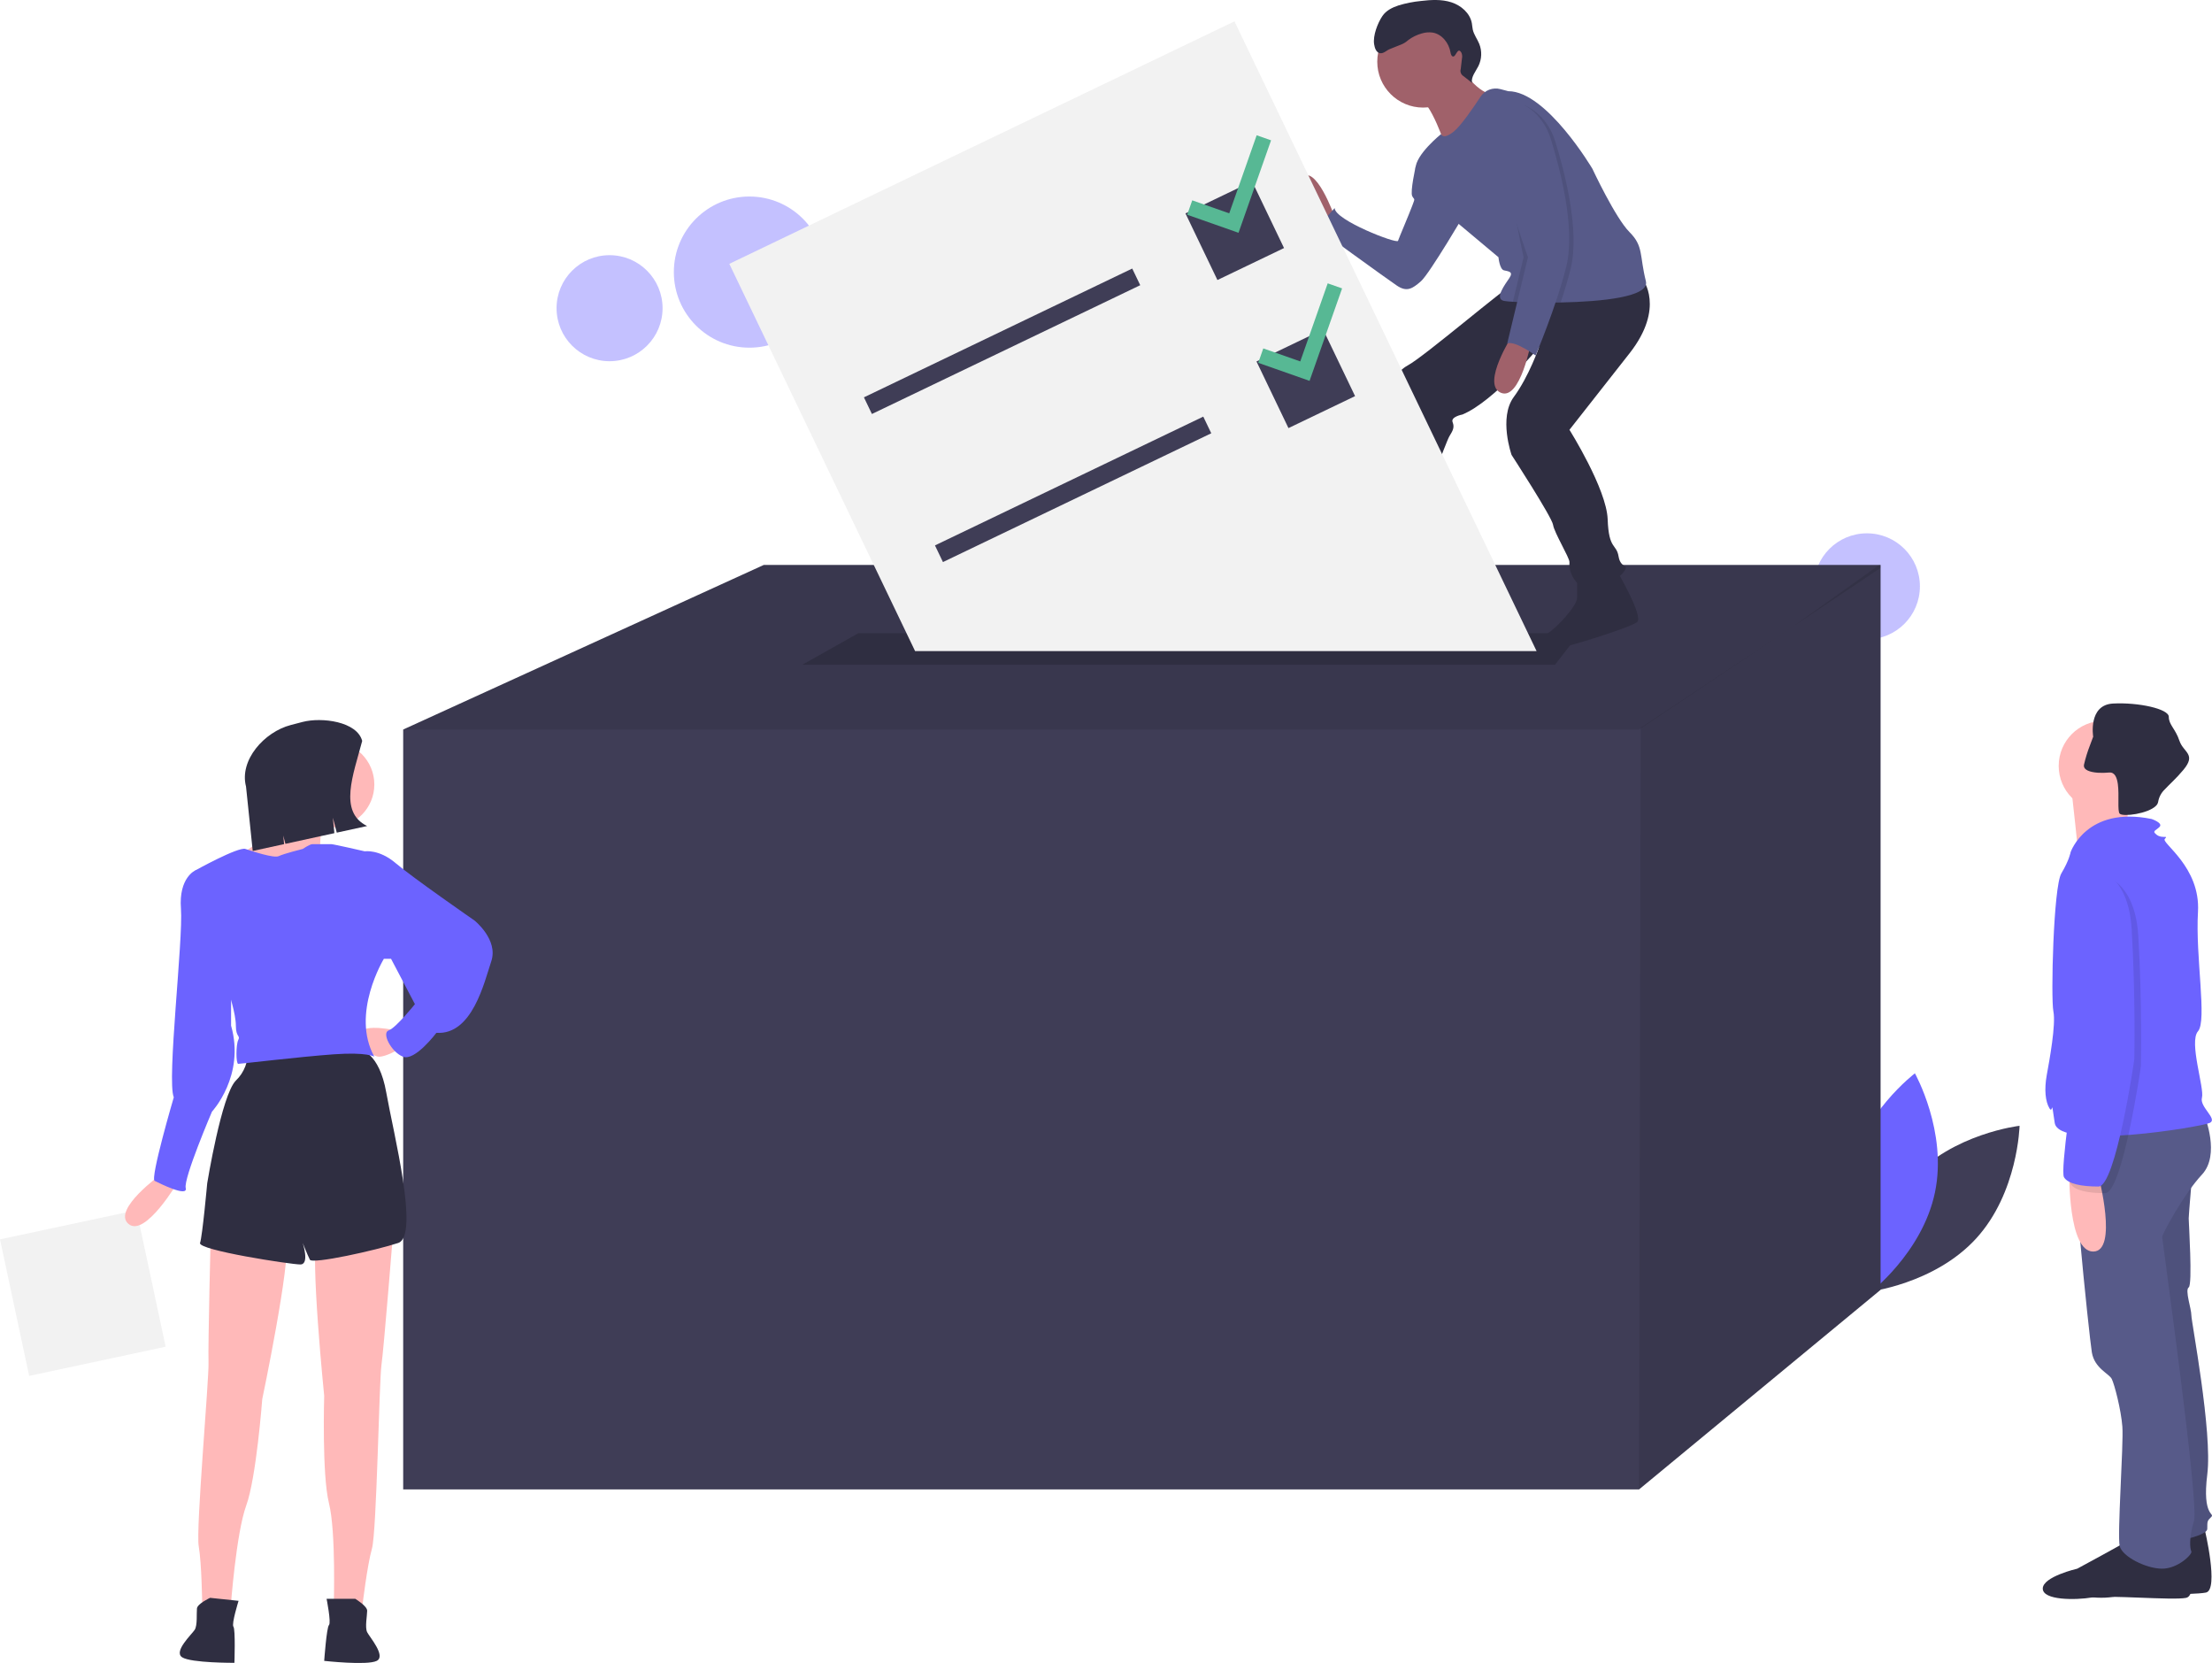
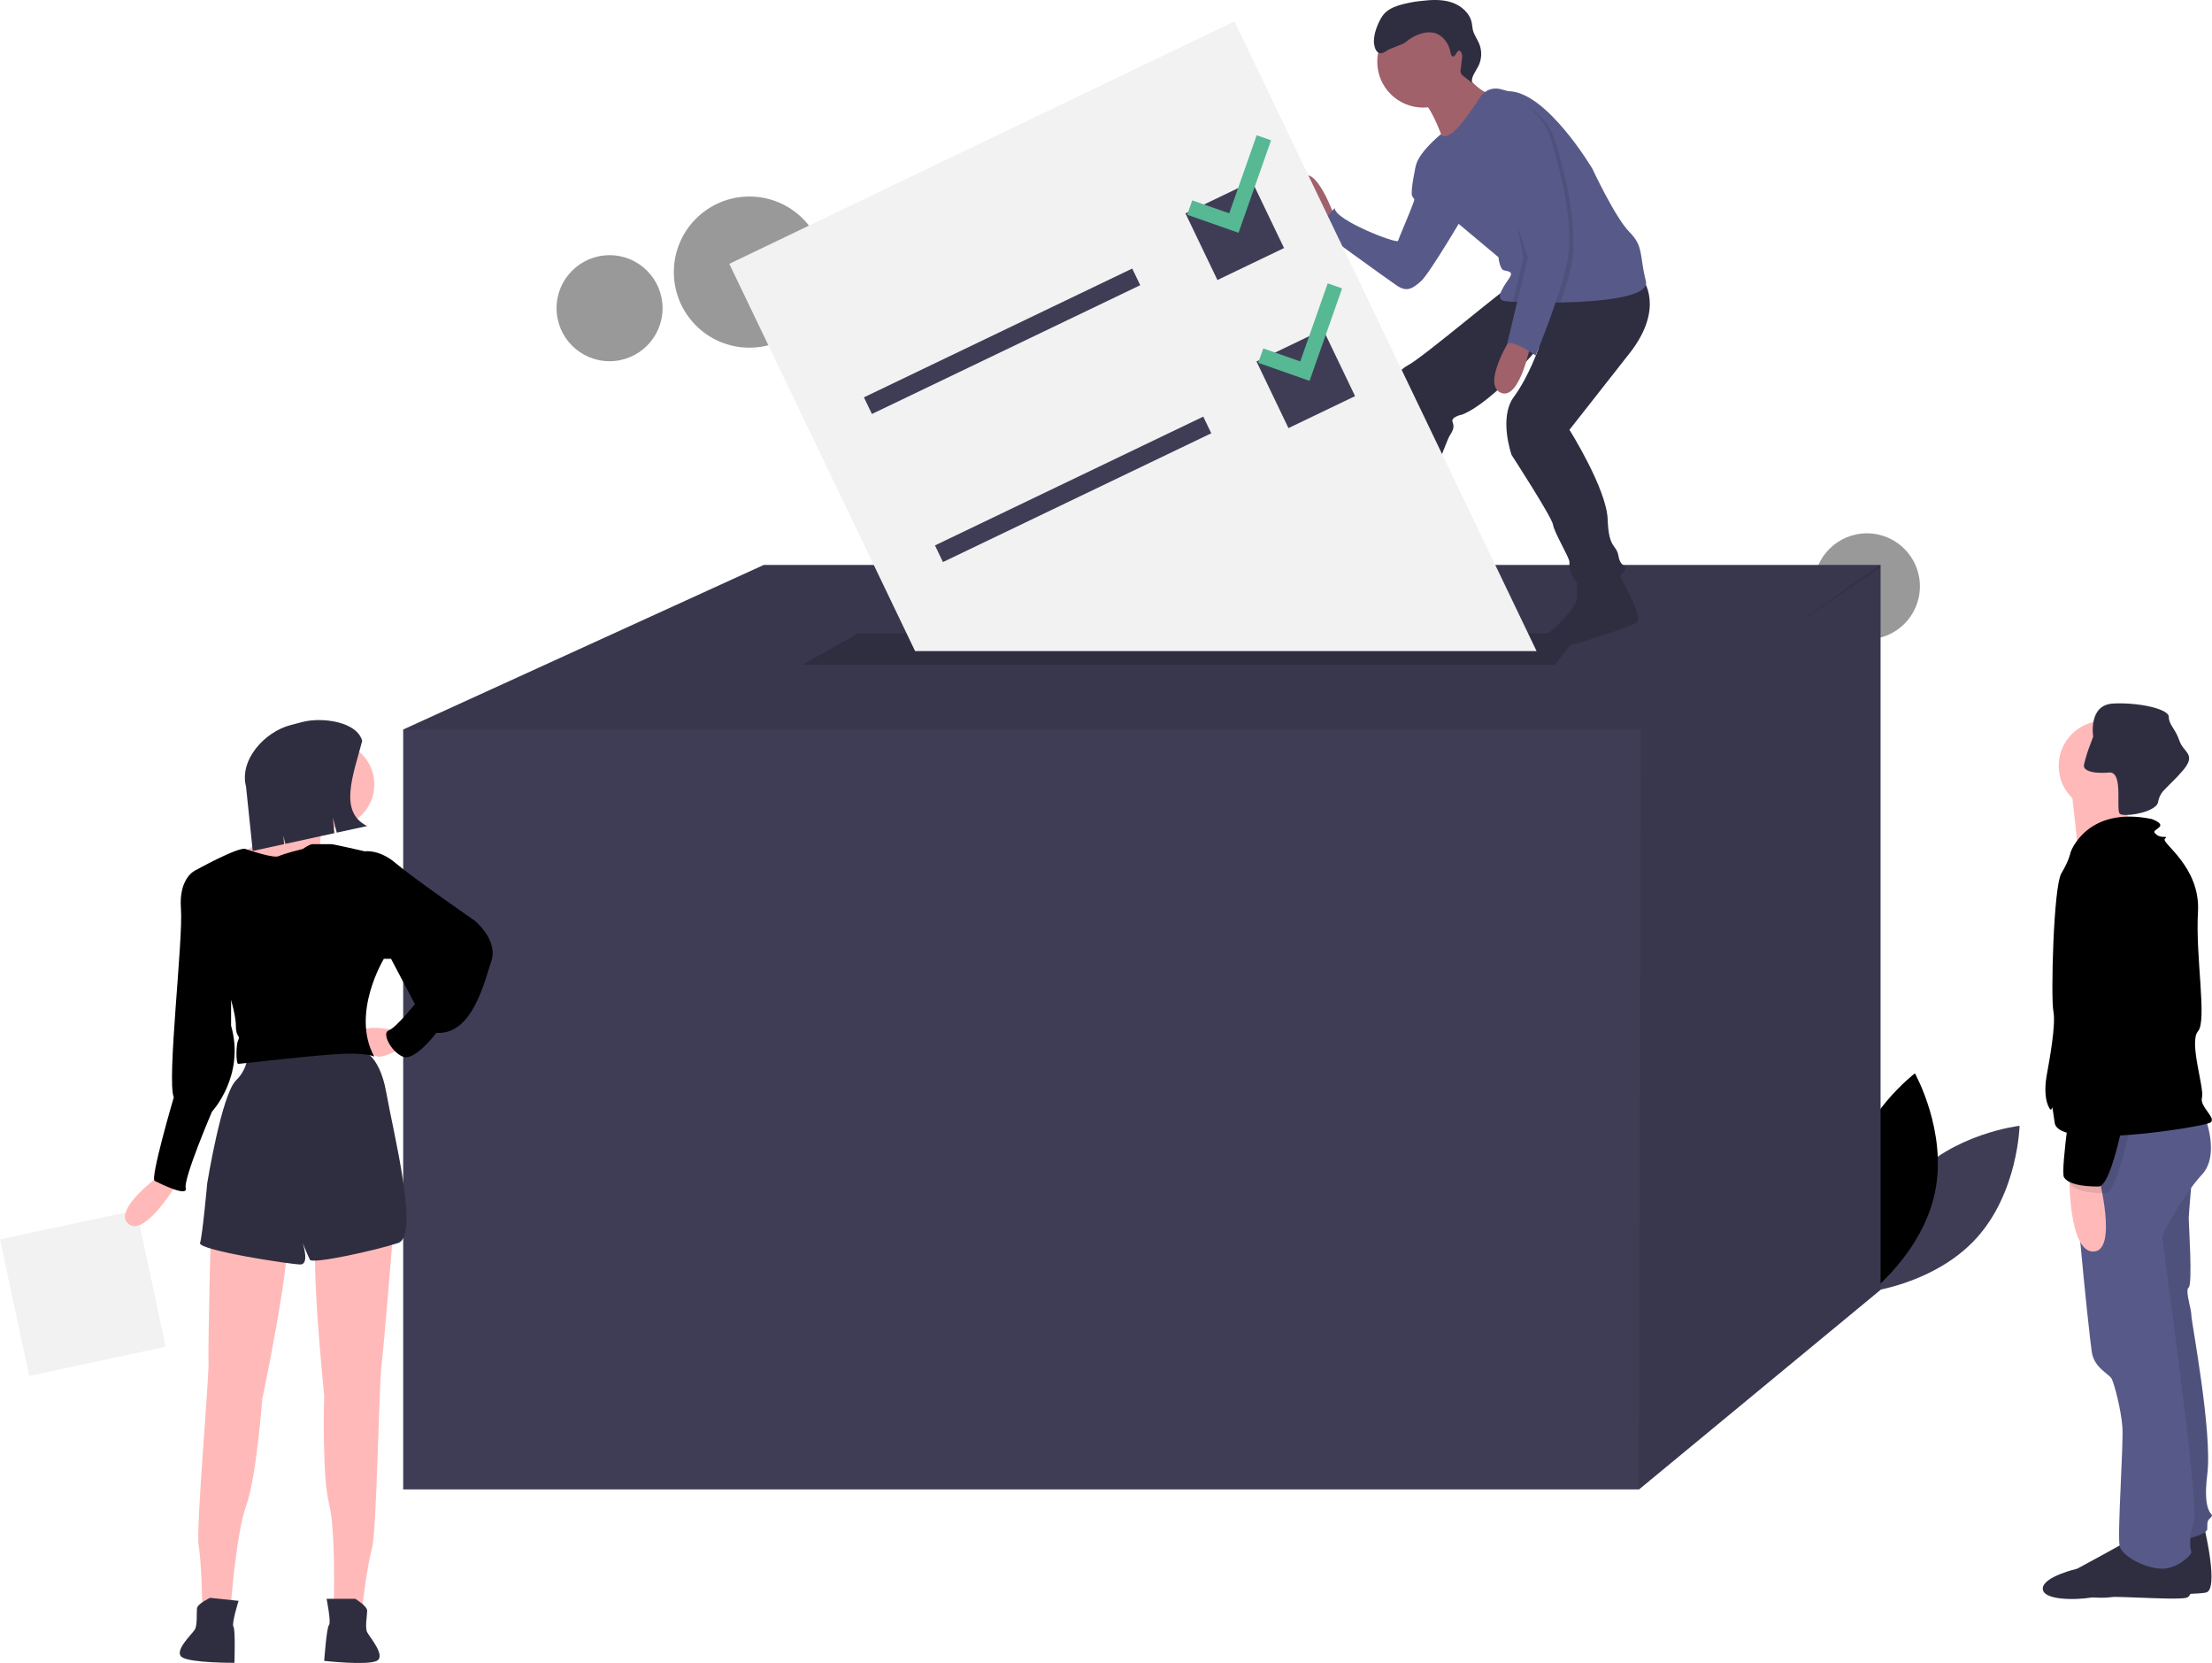
<svg xmlns="http://www.w3.org/2000/svg" id="b143eb5c-1646-401d-af9e-18dec362a251" data-name="Layer 1" width="914.817" height="687.575" viewBox="0 0 914.817 687.575">
-   <circle cx="772.098" cy="242.425" r="21.92" fill="#6c63ff" opacity="0.4" />
-   <circle cx="309.93" cy="112.501" r="31.248" fill="#6c63ff" opacity="0.4" />
-   <circle cx="252.098" cy="127.425" r="21.92" fill="#6c63ff" opacity="0.4" />
+   <circle cx="772.098" cy="242.425" r="21.92" fill="#000000" opacity="0.4" />
+   <circle cx="309.93" cy="112.501" r="31.248" fill="#000000" opacity="0.4" />
+   <circle cx="252.098" cy="127.425" r="21.92" fill="#000000" opacity="0.4" />
  <path d="M933.049,593.762c-17.32,18.962-17.949,46.584-17.949,46.584s27.453-3.122,44.773-22.084,17.949-46.584,17.949-46.584S950.369,574.8,933.049,593.762Z" transform="translate(-142.5916 -106.2126)" fill="#3f3d56" />
-   <path d="M942.833,599.218c-5.241,25.141-27.272,41.815-27.272,41.815s-13.534-24.088-8.293-49.229S934.54,549.989,934.54,549.989,948.074,574.077,942.833,599.218Z" transform="translate(-142.5916 -106.2126)" fill="#6c63ff" />
+   <path d="M942.833,599.218c-5.241,25.141-27.272,41.815-27.272,41.815s-13.534-24.088-8.293-49.229S934.54,549.989,934.54,549.989,948.074,574.077,942.833,599.218Z" transform="translate(-142.5916 -106.2126)" fill="#000000" />
  <polygon points="777.746 233.581 777.746 533.289 677.843 615.818 166.746 615.818 166.746 301.631 315.876 233.581 777.746 233.581" fill="#3f3d56" />
  <polygon points="777.746 233.581 777.746 234.782 741.882 258.788 677.843 301.631 166.746 301.631 315.876 233.581 777.746 233.581" opacity="0.1" />
  <polygon points="777.746 233.581 777.746 533.289 677.843 615.818 678.567 300.907 741.882 258.788 777.167 233.581 777.746 233.581" opacity="0.1" />
  <polygon points="643.094 274.845 331.803 274.845 354.969 261.814 653.23 261.814 643.094 274.845" fill="#2f2e41" />
  <path d="M1054.352,738.332s6.035,25.236.549,26.334-32.368.743-38.952,1.84-20.299-.743-20.299-5.681,14.264-8.229,14.264-8.229,20.299-10.972,20.847-11.521S1054.352,738.332,1054.352,738.332Z" transform="translate(-142.5916 -106.2126)" fill="#2f2e41" />
  <path d="M1049.415,589.657s-1.646,18.653-1.646,20.299,1.646,27.431,0,28.528,1.097,8.778,1.097,11.521,8.778,48.278,6.583,65.834,3.292,15.91,1.646,17.556-1.646,1.646-1.646,4.938-17.556,6.035-17.556,6.035L1018.692,623.123l9.875-36.209Z" transform="translate(-142.5916 -106.2126)" fill="#575a89" />
  <path d="M1049.415,589.657s-1.646,18.653-1.646,20.299,1.646,27.431,0,28.528,1.097,8.778,1.097,11.521,8.778,48.278,6.583,65.834,3.292,15.91,1.646,17.556-1.646,1.646-1.646,4.938-17.556,6.035-17.556,6.035L1018.692,623.123l9.875-36.209Z" transform="translate(-142.5916 -106.2126)" opacity="0.1" />
  <path d="M1046.672,746.013s5.486,19.75,0,20.847-32.368-1.257-38.952-.16-20.299,1.257-20.299-3.681,14.264-8.229,14.264-8.229,20.299-10.972,20.847-11.521S1046.672,746.013,1046.672,746.013Z" transform="translate(-142.5916 -106.2126)" fill="#2f2e41" />
  <path d="M1054.352,567.713s6.583,15.91-1.097,24.139-16.458,24.688-16.458,25.785,15.361,110.272,13.167,117.404-1.646,11.521-1.097,12.618-5.486,7.132-12.07,7.132-16.458-4.938-17.556-9.326,1.646-42.243,1.097-49.375-3.292-17.556-4.389-19.75-7.132-4.389-8.229-10.972-9.875-90.522-7.132-93.265S1054.352,567.713,1054.352,567.713Z" transform="translate(-142.5916 -106.2126)" fill="#575a89" />
  <circle cx="870.066" cy="316.665" r="18.653" fill="#ffb9b9" />
  <path d="M1024.178,432.204s-3.84,20.299-1.097,22.493-20.847,5.486-20.847,5.486-2.743-26.882-3.292-29.625S1024.178,432.204,1024.178,432.204Z" transform="translate(-142.5916 -106.2126)" fill="#ffb9b9" />
-   <path d="M998.942,458.538s6.583-19.202,33.466-13.715c0,0,4.938,1.646,3.292,3.292s-3.292,1.646-1.097,3.292,4.938,0,3.292,1.646,14.813,11.521,13.715,30.174,3.84,44.986,0,49.375,2.743,23.59,1.646,27.431,6.583,8.778,3.292,10.424-62.542,11.521-64.188,0-.549-3.292-2.194-6.035-2.194-7.681-1.097-13.715,3.84-20.847,2.743-26.334,0-51.57,3.292-57.056S998.942,458.538,998.942,458.538Z" transform="translate(-142.5916 -106.2126)" fill="#6c63ff" />
+   <path d="M998.942,458.538s6.583-19.202,33.466-13.715c0,0,4.938,1.646,3.292,3.292s-3.292,1.646-1.097,3.292,4.938,0,3.292,1.646,14.813,11.521,13.715,30.174,3.84,44.986,0,49.375,2.743,23.59,1.646,27.431,6.583,8.778,3.292,10.424-62.542,11.521-64.188,0-.549-3.292-2.194-6.035-2.194-7.681-1.097-13.715,3.84-20.847,2.743-26.334,0-51.57,3.292-57.056S998.942,458.538,998.942,458.538Z" transform="translate(-142.5916 -106.2126)" fill="#000000" />
  <path d="M1010.463,592.4s8.229,31.271-2.194,31.271-9.875-32.368-9.875-32.368Z" transform="translate(-142.5916 -106.2126)" fill="#ffb9b9" />
  <path d="M1004.428,422.878c0,1.591,2.304,2.6,5.876,2.831h.005a29.891,29.891,0,0,0,4.543-.088c2.282-.208,3.226,1.937,3.615,4.767.636,4.669-.252,11.214.773,12.24,1.415,1.415,11.735-.005,14.961-3.215a2.981,2.981,0,0,0,.949-1.723,9.166,9.166,0,0,1,2.754-5.119c1.904-2.079,4.614-4.383,7.67-8.048,5.486-6.583,0-7.132-1.646-12.07s-4.389-6.583-4.389-9.875-12.618-6.035-23.042-5.486-8.229,13.715-8.229,13.715-.62,1.591-1.361,3.643a57.214,57.214,0,0,0-2.436,7.911A3.986,3.986,0,0,0,1004.428,422.878Z" transform="translate(-142.5916 -106.2126)" fill="#2f2e41" />
  <path d="M1006.623,466.767s18.653-1.097,20.299,26.334,1.097,53.216,1.097,53.764-7.681,52.667-14.813,52.667-12.618-1.097-14.264-3.84,4.389-42.243,4.389-42.243,2.743-41.695-1.646-54.862S996.748,468.413,1006.623,466.767Z" transform="translate(-142.5916 -106.2126)" opacity="0.1" />
-   <path d="M1003.88,464.024s18.653-1.097,20.299,26.334,1.097,53.216,1.097,53.764-7.681,52.667-14.813,52.667-12.618-1.097-14.264-3.84,4.389-42.243,4.389-42.243,2.743-41.695-1.646-54.862S994.004,465.67,1003.88,464.024Z" transform="translate(-142.5916 -106.2126)" fill="#6c63ff" />
+   <path d="M1003.88,464.024s18.653-1.097,20.299,26.334,1.097,53.216,1.097,53.764-7.681,52.667-14.813,52.667-12.618-1.097-14.264-3.84,4.389-42.243,4.389-42.243,2.743-41.695-1.646-54.862S994.004,465.67,1003.88,464.024Z" transform="translate(-142.5916 -106.2126)" fill="#000000" />
  <path d="M694.573,195.854s-8.129-23.032-14-15.806,9.032,19.419,9.032,19.419Z" transform="translate(-142.5916 -106.2126)" fill="#a0616a" />
  <path d="M732.96,173.273,728.07,175.086s-2.336,10.381-1.432,12.188,1.355.452,0,4.065-5.419,13.097-5.871,14.452-26.194-8.581-26.194-13.548c0,0-5.419,6.323-8.129,7.677,0,0,29.807,21.677,33.871,24.387s6.323,1.355,9.935-1.806,18.968-29.355,18.968-29.355Z" transform="translate(-142.5916 -106.2126)" fill="#575a89" />
  <path d="M719.863,333.596s.452,4.968,1.355,5.419,7.677,11.742,0,14-12.194,1.355-14,2.258-33.419,2.71-33.871-2.258,15.355-5.871,15.355-5.871,14.452-9.484,16.71-14.452S719.863,333.596,719.863,333.596Z" transform="translate(-142.5916 -106.2126)" fill="#2f2e41" />
  <path d="M811.541,342.628s10.839,18.516,8.129,20.774-29.099,10.487-32.968,10.839c-4.968.452-8.581-3.613-4.516-5.871s12.645-11.742,12.645-14.903v-8.129Z" transform="translate(-142.5916 -106.2126)" fill="#2f2e41" />
  <path d="M821.928,221.596s9.484,11.742-5.419,30.71L791.67,283.919s15.355,24.387,15.806,37.032,3.613,9.935,4.516,15.355,4.968,2.71,1.806,6.774-14.903,7.677-18.516,4.516a11.196,11.196,0,0,1-3.613-9.032c0-1.806-6.323-12.194-6.774-15.355s-17.161-28.903-17.161-28.903-5.419-15.355.903-23.936,10.501-20.75,10.501-20.75-18.63,22.557-31.726,27.976c0,0-4.968.903-4.065,3.161s0,3.613-1.355,5.871-10.839,28.452-14,35.226-1.806,10.839-5.419,13.097-19.871.452-19.871-1.806,2.258-8.129,3.613-11.29,12.194-39.742,11.29-46.065.452-14.903,7.226-18.516,41.097-32.968,42.903-32.968S821.928,221.596,821.928,221.596Z" transform="translate(-142.5916 -106.2126)" fill="#2f2e41" />
  <circle cx="588.562" cy="25.512" r="18.968" fill="#a0616a" />
  <path d="M746.509,133.531s5.871,10.387,13.097,11.742-18.968,22.129-18.968,22.129-6.323-19.871-11.742-20.774S746.509,133.531,746.509,133.531Z" transform="translate(-142.5916 -106.2126)" fill="#a0616a" />
  <path d="M727.992,175.983c0,5.871,17.613,22.581,17.613,22.581l16.71,14s.452,4.968,2.258,5.419,4.065.452,2.258,3.161-6.323,8.581-2.258,9.484a33.199,33.199,0,0,0,3.699.352c1.084.063,2.357.122,3.789.176,3.342.117,7.524.194,12.054.163q1.931-.007,3.929-.045c17.076-.339,36.856-2.303,35.239-8.775-2.71-10.839-.903-14.452-6.774-20.323s-15.355-26.194-15.355-26.194-18.968-32.065-34.774-32.065l-3.283-.863a7.519,7.519,0,0,0-8.206,3.152c-3.17,4.828-8.17,12.081-11.092,14.42-4.516,3.613-5.221,1.021-5.221,1.021S727.992,170.112,727.992,175.983Z" transform="translate(-142.5916 -106.2126)" fill="#575a89" />
  <path d="M768.186,244.628s-13.097,20.323-4.968,23.936,12.645-21.226,12.645-21.226Z" transform="translate(-142.5916 -106.2126)" fill="#a0616a" />
  <path d="M743.554,129.582c-.728-.092-.958-1.01-1.081-1.734-.656-3.874-3.543-7.548-7.422-8.173a10.51,10.51,0,0,0-4.422.356,16.779,16.779,0,0,0-5.674,2.793,9.36,9.36,0,0,1-2.836,1.781c-.712.209-3.734,1.553-4.44,1.78-1.552.5-2.837,2.125-4.436,1.803-1.53-.308-2.111-2.155-2.356-3.696-.56-3.51,1.449-8.748,3.447-11.688,1.516-2.231,4.081-3.515,6.646-4.351a47.752,47.752,0,0,1,9.218-1.832c4.219-.498,8.589-.763,12.632.541s7.725,4.494,8.48,8.675c.157.871.187,1.763.379,2.627.47,2.107,1.864,3.878,2.677,5.878a11.319,11.319,0,0,1-.345,9.176c-1.126,2.265-3.084,4.441-2.662,6.935l-3.485-2.748a2.531,2.531,0,0,1-1.163-2.962l.507-4.364a3.84,3.84,0,0,0-.226-2.359C745.441,125.314,744.768,129.735,743.554,129.582Z" transform="translate(-142.5916 -106.2126)" fill="#2f2e41" />
  <path d="M776.315,213.467l-4.254,17.69c4.29.154,9.967.235,15.983.117,1.517-4.552,2.967-9.299,4.078-13.743,4.065-16.258-2.71-41.097-6.323-52.839s-12.645-14.903-12.645-14.903a41.185,41.185,0,0,0-10.387,5.419C756.896,159.273,776.315,213.467,776.315,213.467Z" transform="translate(-142.5916 -106.2126)" opacity="0.1" />
  <path d="M772.702,212.564l-4.43,18.417c1.084.063,2.357.122,3.789.176,3.342.117,7.524.194,12.054.163,1.63-4.837,3.207-9.94,4.394-14.691,4.065-16.258-2.71-41.097-6.323-52.839s-11.516,1.129-11.516,1.129,3.161-7.677-2.71-3.613S772.702,212.564,772.702,212.564Z" transform="translate(-142.5916 -106.2126)" opacity="0.1" />
  <path d="M771.347,148.886s9.032,3.161,12.645,14.903,10.387,36.581,6.323,52.839S777.67,253.209,777.67,253.209s-8.581-6.323-11.742-4.968l8.581-35.677S755.089,158.37,760.96,154.305A41.185,41.185,0,0,1,771.347,148.886Z" transform="translate(-142.5916 -106.2126)" fill="#575a89" />
  <polygon points="635.488 269.199 510.541 8.828 301.62 109.085 378.456 269.199 635.488 269.199" fill="#f2f2f2" />
  <rect x="495.48" y="243.491" width="123.081" height="7.639" transform="translate(-194.7588 159.1223) rotate(-25.6354)" fill="#3f3d56" />
  <rect x="524.86" y="304.714" width="123.081" height="7.639" transform="translate(-218.3543 177.8595) rotate(-25.6354)" fill="#3f3d56" />
  <rect x="637.968" y="186.326" width="30.558" height="30.558" transform="translate(-165.5124 196.2548) rotate(-25.6354)" fill="#3f3d56" />
  <rect x="667.347" y="247.548" width="30.558" height="30.558" transform="translate(-189.1079 214.9919) rotate(-25.6354)" fill="#3f3d56" />
  <polygon points="519.718 55.924 508.372 88.206 493.077 82.83 490.984 88.785 512.214 96.246 525.672 58.017 519.718 55.924" fill="#57b894" />
  <polygon points="549.097 117.146 537.751 149.428 522.457 144.053 520.364 150.007 541.593 157.468 555.052 119.239 549.097 117.146" fill="#57b894" />
  <g id="b6a4aa65-5bff-4dd4-a595-827386906092" data-name="woman">
    <rect x="147.984" y="611.967" width="57.724" height="57.724" transform="translate(341.0645 1124.364) rotate(167.9424)" fill="#f2f2f2" />
    <path id="ac286760-ef31-4470-8aba-995faff60c3b" data-name="right hand" d="M209.53,591.492s-20.734,14.81-13.823,20.734,20.734-17.772,20.734-17.772Z" transform="translate(-142.5916 -106.2126)" fill="#ffb9b9" />
    <path id="ad0ee0d5-d520-47bd-bca9-706ef112ee3c" data-name="left leg" d="M305.302,614.201s-3.949,49.367-4.937,56.279-1.975,69.114-3.949,76.025-3.949,23.696-3.949,23.696H280.619s.987-30.608-1.975-42.456-1.975-44.43-1.975-44.43-5.924-58.253-2.962-66.152S305.302,614.201,305.302,614.201Z" transform="translate(-142.5916 -106.2126)" fill="#ffb9b9" />
    <path id="a2d865fc-f989-4a0f-bdfe-5d1a04b5cb09" data-name="left shoe" d="M289.505,767.239s4.937,2.962,4.937,4.937-.987,6.911,0,8.886,7.899,9.873,3.949,11.848-21.722,0-21.722,0,.987-13.823,1.975-14.81-.987-10.861-.987-10.861Z" transform="translate(-142.5916 -106.2126)" fill="#2f2e41" />
    <path id="a5afd73e-dc2f-49f8-bb76-01b6bc8ff4ec" data-name="right leg" d="M229.826,612.991s-1.254,49.509-.998,56.486-5.291,68.94-4.053,76.02,1.44,23.98,1.44,23.98l11.783,1.244s2.231-30.542,6.42-42.014,6.627-43.978,6.627-43.978,12.006-57.31,9.889-65.476S229.826,612.991,229.826,612.991Z" transform="translate(-142.5916 -106.2126)" fill="#ffb9b9" />
    <path id="bae9c969-98bd-41cd-ab49-dced4866e2f9" data-name="right shoe" d="M229.472,766.842s-5.22,2.427-5.428,4.391.256,6.977-.933,8.837-8.891,8.99-5.171,11.368,21.602,2.28,21.602,2.28.469-13.85-.409-14.936,2.122-10.697,2.122-10.697Z" transform="translate(-142.5916 -106.2126)" fill="#2f2e41" />
    <path id="efa1face-c8d6-4f61-8a17-c81461288bfc" data-name="pants" d="M291.479,540.15s7.899.987,10.861,17.772,13.823,59.241,4.937,62.203-35.544,8.886-36.532,6.911-2.962-6.911-2.962-6.911,2.962,8.886-.987,8.886-42.456-5.924-41.468-8.886,2.962-24.684,2.962-24.684,5.924-36.532,11.848-42.456a16.192,16.192,0,0,0,4.937-12.835Z" transform="translate(-142.5916 -106.2126)" fill="#2f2e41" />
    <path id="ba787e0e-2496-4127-9664-864bc1f1b460" data-name="left hand" d="M306.29,532.251s-12.835-2.962-14.81.987,4.937,9.873,7.899,9.873,7.899-2.962,7.899-2.962Z" transform="translate(-142.5916 -106.2126)" fill="#ffb9b9" />
    <circle id="af432612-84fe-4a80-a474-ad6710b59c23" data-name="head" cx="137.04" cy="324.342" r="17.772" fill="#ffb9b9" />
    <path id="fc691572-079c-4ac7-a111-0c7206f484e6" data-name="neck" d="M276.669,443.39s-2.962,13.823-.987,13.823-14.81,8.886-14.81,8.886l-12.835-1.975-3.949-5.924s20.734-13.823,20.734-21.722S276.669,443.39,276.669,443.39Z" transform="translate(-142.5916 -106.2126)" fill="#ffb9b9" />
-     <path id="a377c2ac-5aad-4dd5-94e4-d6887260be3a" data-name="upper body" d="M267.783,457.213s2.962-1.975,3.949-1.975h7.899c.987,0,13.823,2.962,13.823,2.962l7.899,44.43s-13.823,22.709-3.949,40.481c0,0-2.962-1.975-16.785-.987s-38.506,3.949-39.494,3.949-.987-7.899,0-9.873-.987-.987-.987-5.924-2.962-13.823-2.962-13.823l-13.823-50.355s17.772-9.873,20.734-8.886,11.848,3.949,13.823,2.962S267.783,457.213,267.783,457.213Z" transform="translate(-142.5916 -106.2126)" fill="#6c63ff" />
-     <path id="fd50713a-8150-4e39-832b-91f38638a5e4" data-name="left arm" d="M290.492,459.188l2.962-.987s5.924-.987,12.835,4.937S338.872,486.833,338.872,486.833s9.873,7.899,6.911,16.785-7.899,30.608-22.709,29.62c0,0-8.886,11.848-13.823,9.873s-8.886-9.873-5.924-10.861,10.861-10.861,10.861-10.861l-9.873-18.76h-2.962l-10.861-5.924Z" transform="translate(-142.5916 -106.2126)" fill="#6c63ff" />
-     <path id="a85ddca5-281c-4897-a8aa-82a4133bac02" data-name="right arm" d="M231.251,465.112l-7.899.987s-6.911,2.962-5.924,15.797-5.924,71.089-2.962,78c0,0-9.873,33.57-7.899,34.557s13.823,6.911,12.835,2.962,10.861-31.595,10.861-31.595,13.823-14.81,7.899-35.544V513.491Z" transform="translate(-142.5916 -106.2126)" fill="#6c63ff" />
+     <path id="a377c2ac-5aad-4dd5-94e4-d6887260be3a" data-name="upper body" d="M267.783,457.213s2.962-1.975,3.949-1.975h7.899c.987,0,13.823,2.962,13.823,2.962l7.899,44.43s-13.823,22.709-3.949,40.481c0,0-2.962-1.975-16.785-.987s-38.506,3.949-39.494,3.949-.987-7.899,0-9.873-.987-.987-.987-5.924-2.962-13.823-2.962-13.823l-13.823-50.355s17.772-9.873,20.734-8.886,11.848,3.949,13.823,2.962S267.783,457.213,267.783,457.213Z" transform="translate(-142.5916 -106.2126)" fill="#000000" />
+     <path id="fd50713a-8150-4e39-832b-91f38638a5e4" data-name="left arm" d="M290.492,459.188l2.962-.987s5.924-.987,12.835,4.937S338.872,486.833,338.872,486.833s9.873,7.899,6.911,16.785-7.899,30.608-22.709,29.62c0,0-8.886,11.848-13.823,9.873s-8.886-9.873-5.924-10.861,10.861-10.861,10.861-10.861l-9.873-18.76h-2.962l-10.861-5.924Z" transform="translate(-142.5916 -106.2126)" fill="#000000" />
+     <path id="a85ddca5-281c-4897-a8aa-82a4133bac02" data-name="right arm" d="M231.251,465.112l-7.899.987s-6.911,2.962-5.924,15.797-5.924,71.089-2.962,78c0,0-9.873,33.57-7.899,34.557s13.823,6.911,12.835,2.962,10.861-31.595,10.861-31.595,13.823-14.81,7.899-35.544V513.491Z" transform="translate(-142.5916 -106.2126)" fill="#000000" />
    <path id="eb14ef5a-0bc4-48da-8b11-b0e113a7ef46" data-name="hair" d="M294.423,447.737l-12.552,2.734-1.613-6.18.62,6.397L260.629,455.099l-.89-3.412.342,3.531-12.969,2.825-2.774-26.632c-2.852-10.928,7.558-22.576,18.486-25.428l4.848-1.265c8.027-2.095,22.617-.19,24.711,7.836C288.717,426.549,282.466,441.89,294.423,447.737Z" transform="translate(-142.5916 -106.2126)" fill="#2f2e41" />
  </g>
</svg>
